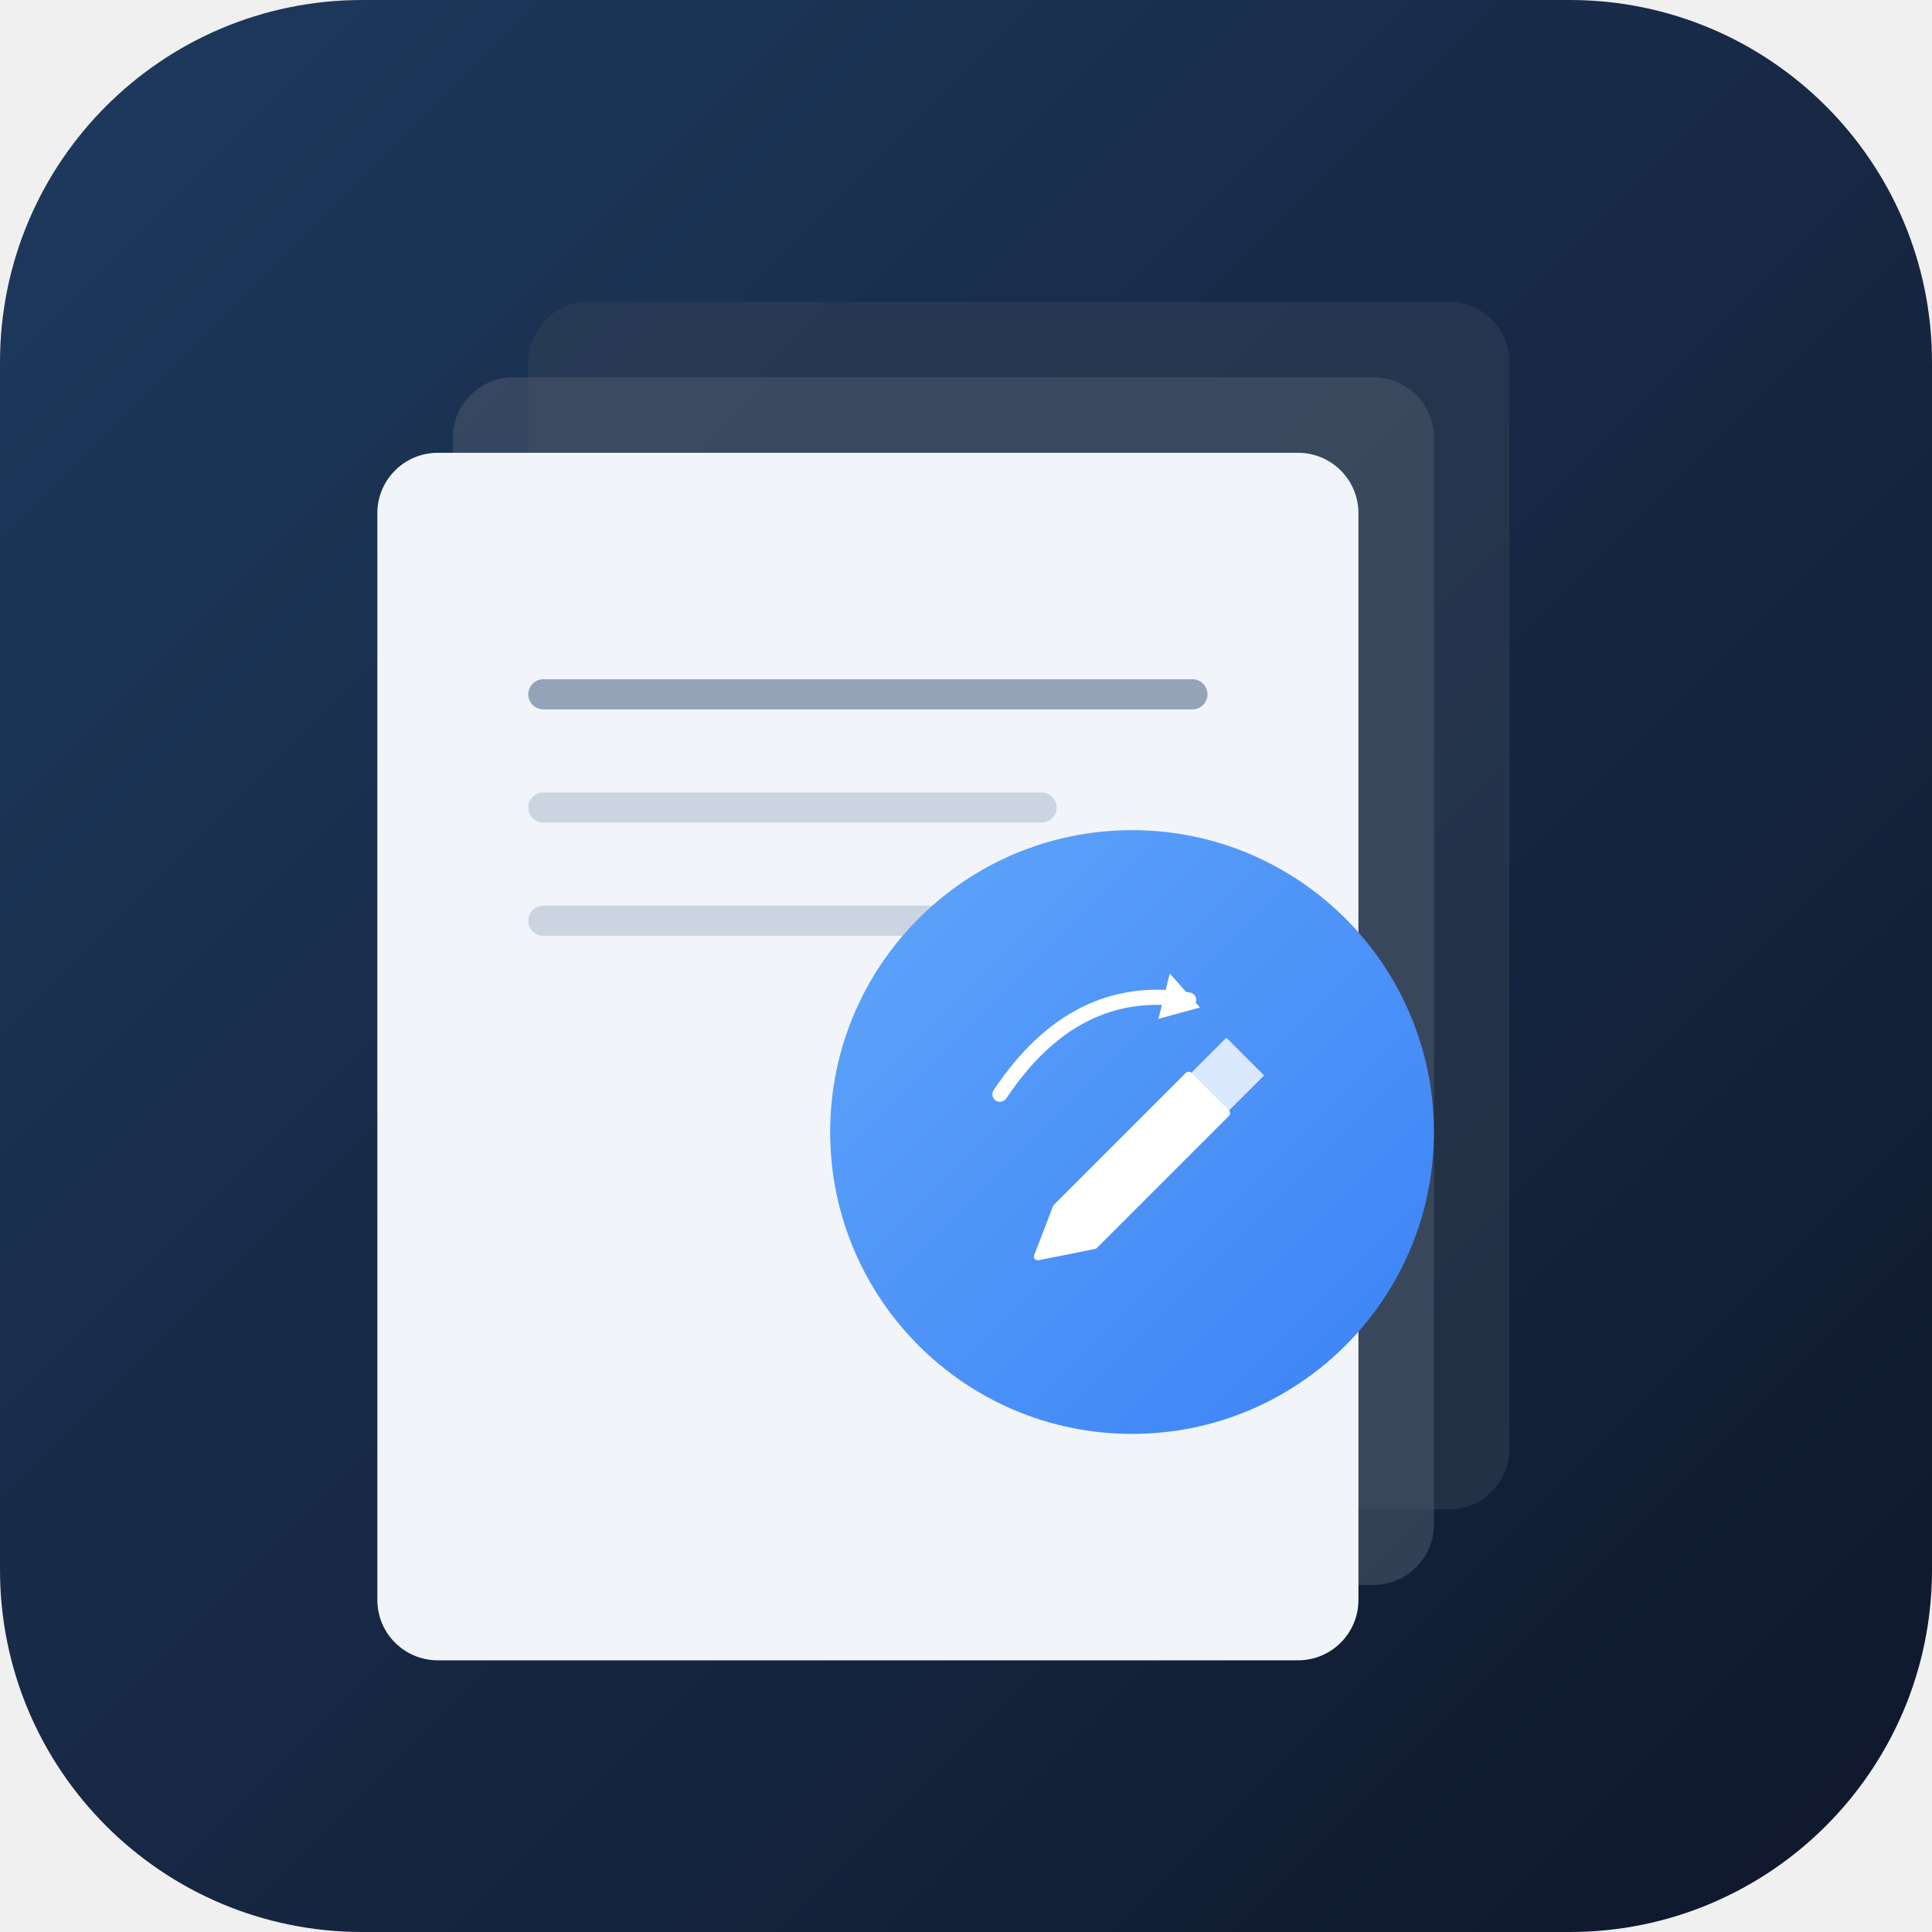
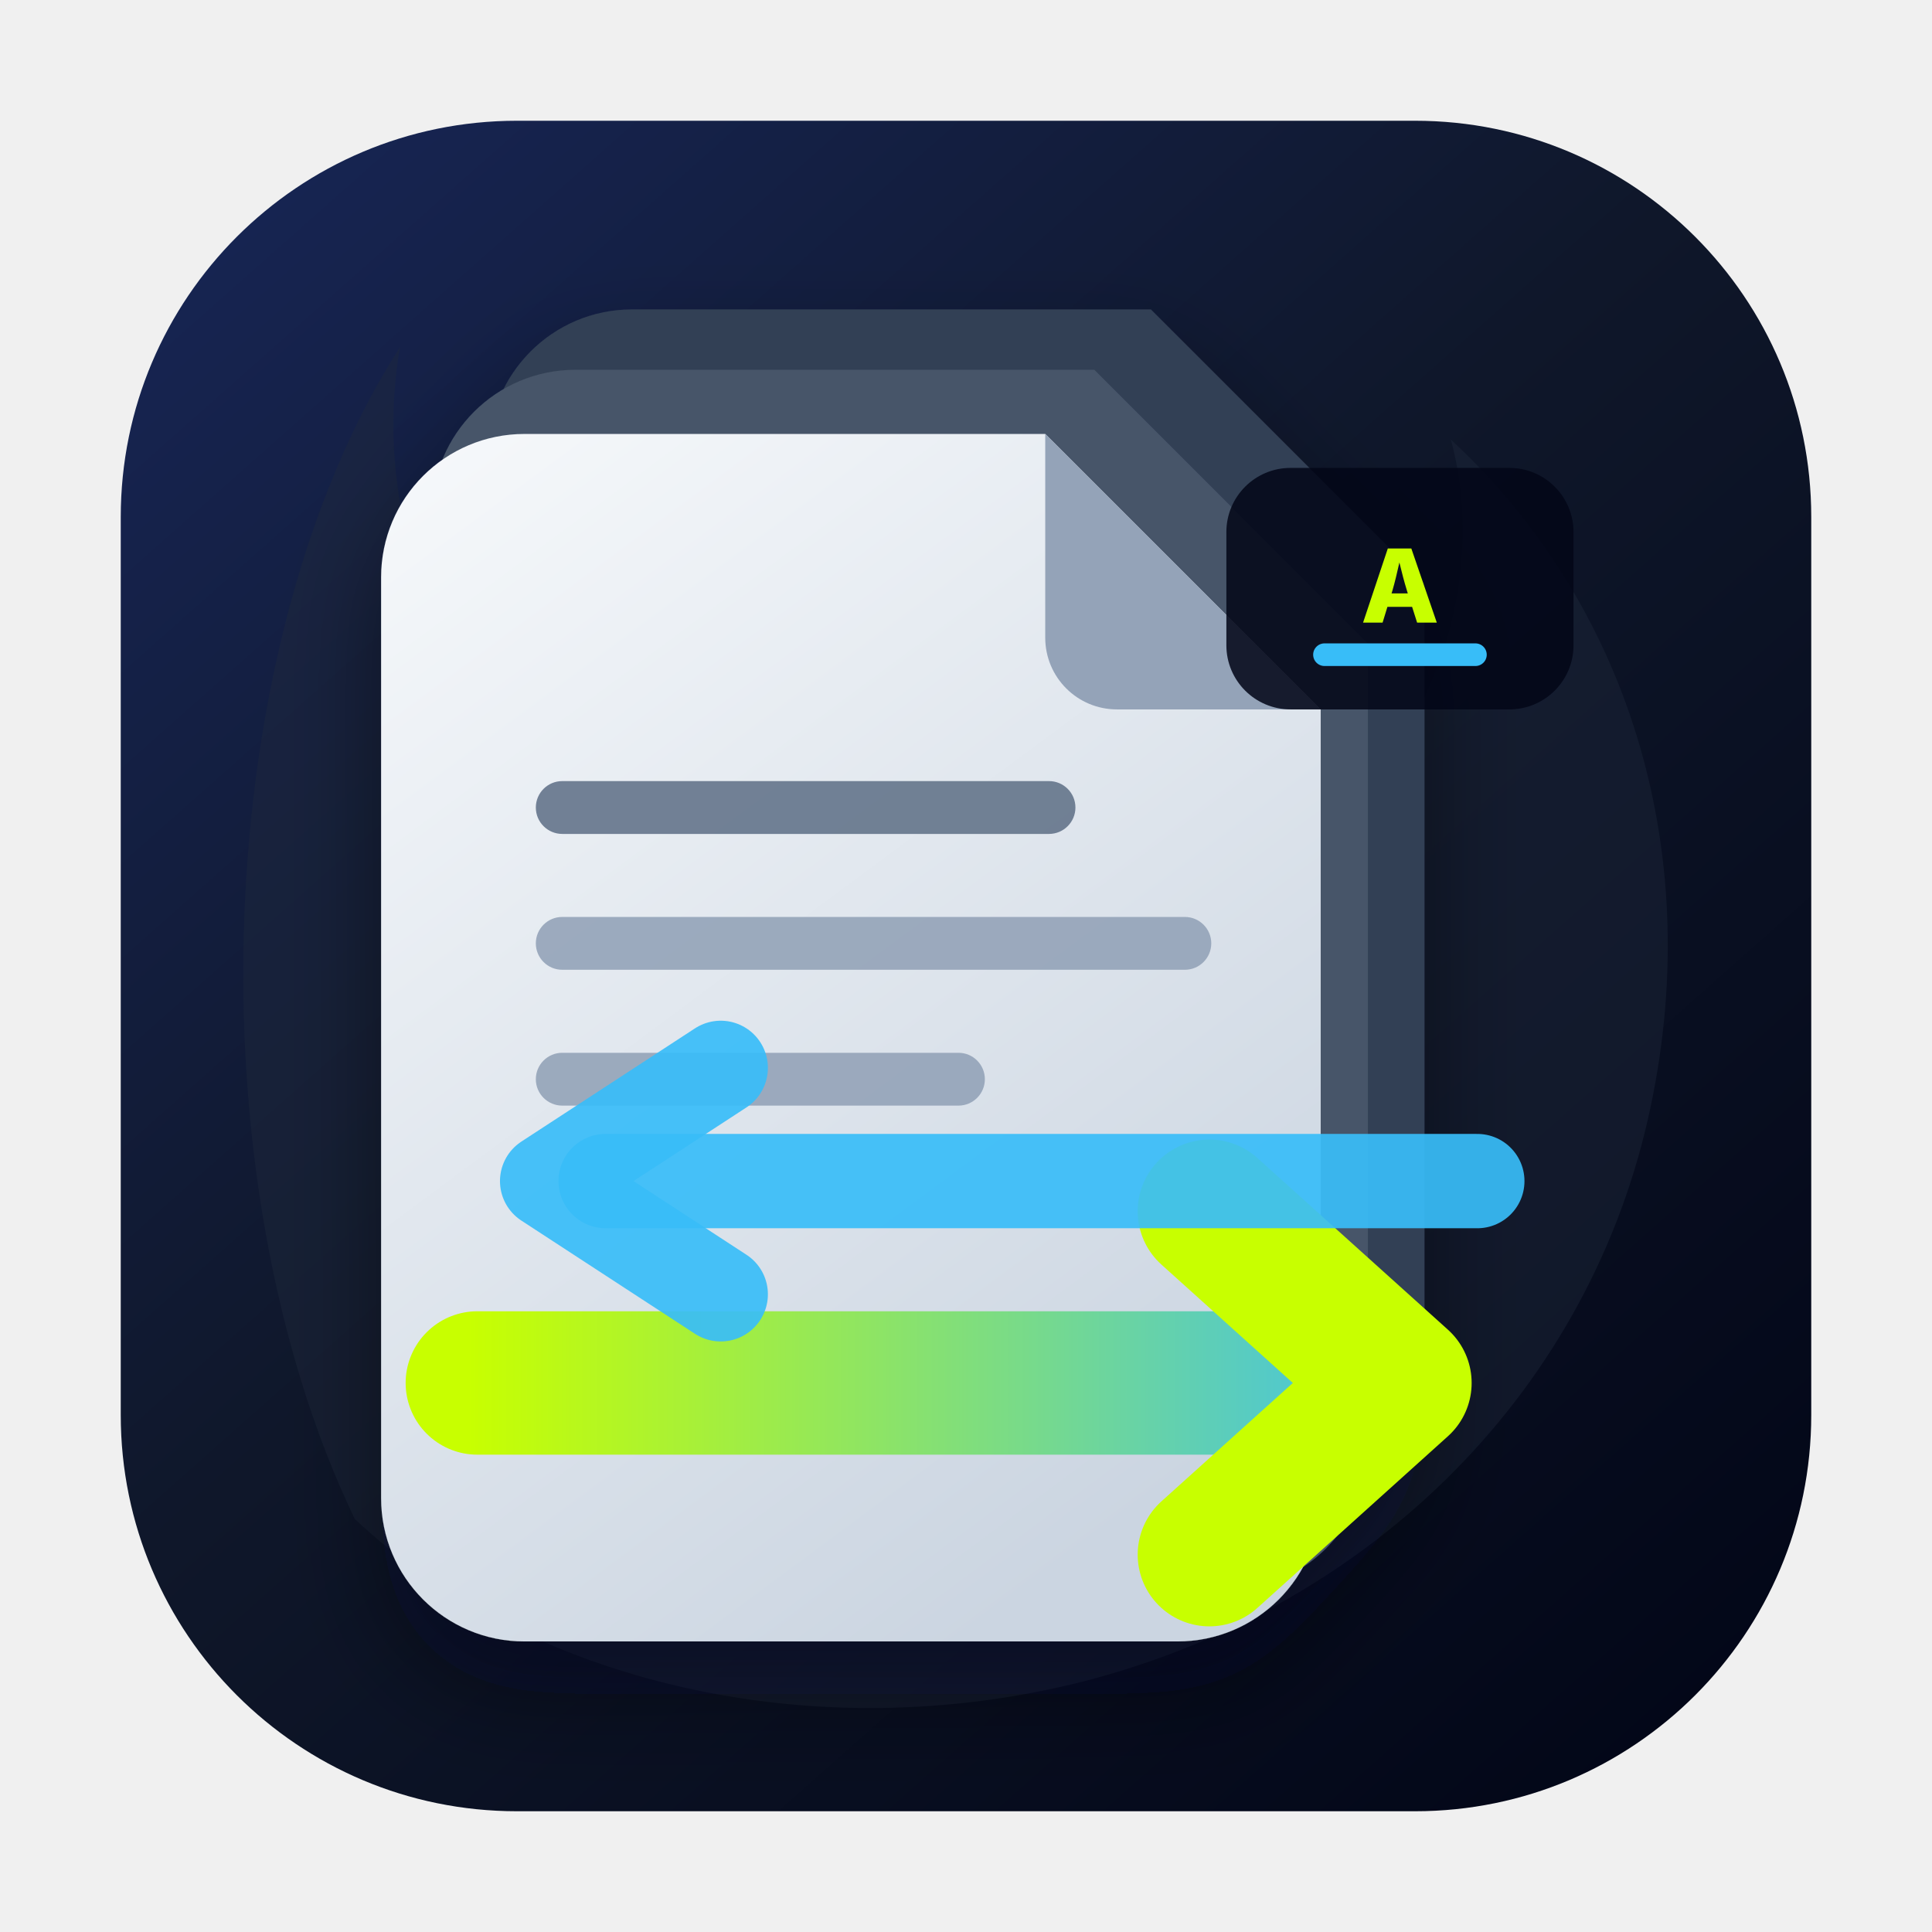
- <svg xmlns="http://www.w3.org/2000/svg" viewBox="0 0 512 512">
+ <svg xmlns="http://www.w3.org/2000/svg" viewBox="0 0 1024 1024">
  <defs>
-     <linearGradient id="bg" x1="0%" y1="0%" x2="100%" y2="100%">
-       <stop offset="0%" style="stop-color:#1e3a5f" />
-       <stop offset="100%" style="stop-color:#0f172a" />
+     <linearGradient id="shell" x1="120" y1="80" x2="900" y2="960" gradientUnits="userSpaceOnUse">
+       <stop offset="0" stop-color="#172554" />
+       <stop offset="0.45" stop-color="#0f172a" />
+       <stop offset="1" stop-color="#020617" />
    </linearGradient>
-     <linearGradient id="accent" x1="0%" y1="0%" x2="100%" y2="100%">
-       <stop offset="0%" style="stop-color:#60a5fa" />
-       <stop offset="100%" style="stop-color:#3b82f6" />
+     <linearGradient id="paper" x1="260" y1="160" x2="690" y2="740" gradientUnits="userSpaceOnUse">
+       <stop offset="0" stop-color="#f8fafc" />
+       <stop offset="1" stop-color="#cbd5e1" />
    </linearGradient>
+     <linearGradient id="volt" x1="248" y1="760" x2="780" y2="760" gradientUnits="userSpaceOnUse">
+       <stop offset="0" stop-color="#C8FF00" />
+       <stop offset="1" stop-color="#38bdf8" />
+     </linearGradient>
+     <filter id="shadow" x="-20%" y="-20%" width="140%" height="150%">
+       <feDropShadow dx="0" dy="28" stdDeviation="26" flood-color="#020617" flood-opacity="0.45" />
+     </filter>
  </defs>
-   <rect width="512" height="512" rx="96" fill="url(#bg)" />
-   <rect x="140" y="80" width="260" height="320" rx="16" fill="#334155" opacity="0.5" />
-   <rect x="120" y="100" width="260" height="320" rx="16" fill="#475569" opacity="0.6" />
-   <rect x="100" y="120" width="260" height="320" rx="16" fill="#f1f5f9" />
-   <rect x="140" y="180" width="180" height="8" rx="4" fill="#94a3b8" />
-   <rect x="140" y="210" width="140" height="8" rx="4" fill="#cbd5e1" />
-   <rect x="140" y="240" width="160" height="8" rx="4" fill="#cbd5e1" />
-   <g transform="translate(300, 300)">
-     <circle cx="0" cy="0" r="80" fill="url(#accent)" />
-     <path d="M-20 20 L15 -15 L25 -5 L-10 30 L-25 33 Z" fill="white" stroke="white" stroke-width="2" stroke-linejoin="round" />
-     <path d="M15 -15 L25 -25 L35 -15 L25 -5 Z" fill="white" opacity="0.8" />
-     <path d="M-35 -10 Q-15 -40 15 -35" fill="none" stroke="white" stroke-width="4" stroke-linecap="round" />
-     <path d="M10 -42 L18 -33 L7 -30" fill="white" />
+   <rect x="64" y="64" width="896" height="896" rx="210" fill="url(#shell)" />
+   <path d="M188 805C279 891 430 928 575 891C729 851 844 735 875 586C904 448 861 318 769 233C791 315 754 411 670 469C576 535 442 531 343 464C247 399 194 288 212 184C111 341 101 624 188 805Z" fill="#1e293b" opacity="0.42" />
+   <g filter="url(#shadow)">
+     <path d="M335 164H610L755 309V735C755 777 721 811 679 811H335C293 811 259 777 259 735V240C259 198 293 164 335 164Z" fill="#334155" />
+     <path d="M305 196H580L725 341V767C725 809 691 843 649 843H305C263 843 229 809 229 767V272C229 230 263 196 305 196Z" fill="#475569" />
+     <path d="M278 230H554L700 376V794C700 836 666 870 624 870H278C236 870 202 836 202 794V306C202 264 236 230 278 230Z" fill="url(#paper)" />
+     <path d="M554 230V338C554 359 571 376 592 376H700L554 230Z" fill="#94a3b8" />
+   </g>
+   <g opacity="0.9">
+     <rect x="284" y="414" width="286" height="28" rx="14" fill="#64748b" />
+     <rect x="284" y="486" width="358" height="28" rx="14" fill="#94a3b8" />
+     <rect x="284" y="558" width="238" height="28" rx="14" fill="#94a3b8" />
+   </g>
+   <g>
+     <path d="M253 733H702" fill="none" stroke="url(#volt)" stroke-width="76" stroke-linecap="round" />
+     <path d="M641 642L742 733L641 824" fill="none" stroke="#C8FF00" stroke-width="76" stroke-linecap="round" stroke-linejoin="round" />
+     <path d="M783 626H321" fill="none" stroke="#38bdf8" stroke-width="50" stroke-linecap="round" opacity="0.92" />
+     <path d="M382 566L290 626L382 686" fill="none" stroke="#38bdf8" stroke-width="50" stroke-linecap="round" stroke-linejoin="round" opacity="0.92" />
+   </g>
+   <g transform="translate(650 248)">
+     <rect x="0" y="0" width="184" height="128" rx="34" fill="#020617" opacity="0.86" />
+     <text x="92" y="82" text-anchor="middle" font-family="Inter, -apple-system, BlinkMacSystemFont, Segoe UI, sans-serif" font-size="54" font-weight="800" fill="#C8FF00">A</text>
+     <path d="M52 99H132" stroke="#38bdf8" stroke-width="12" stroke-linecap="round" />
  </g>
</svg>
